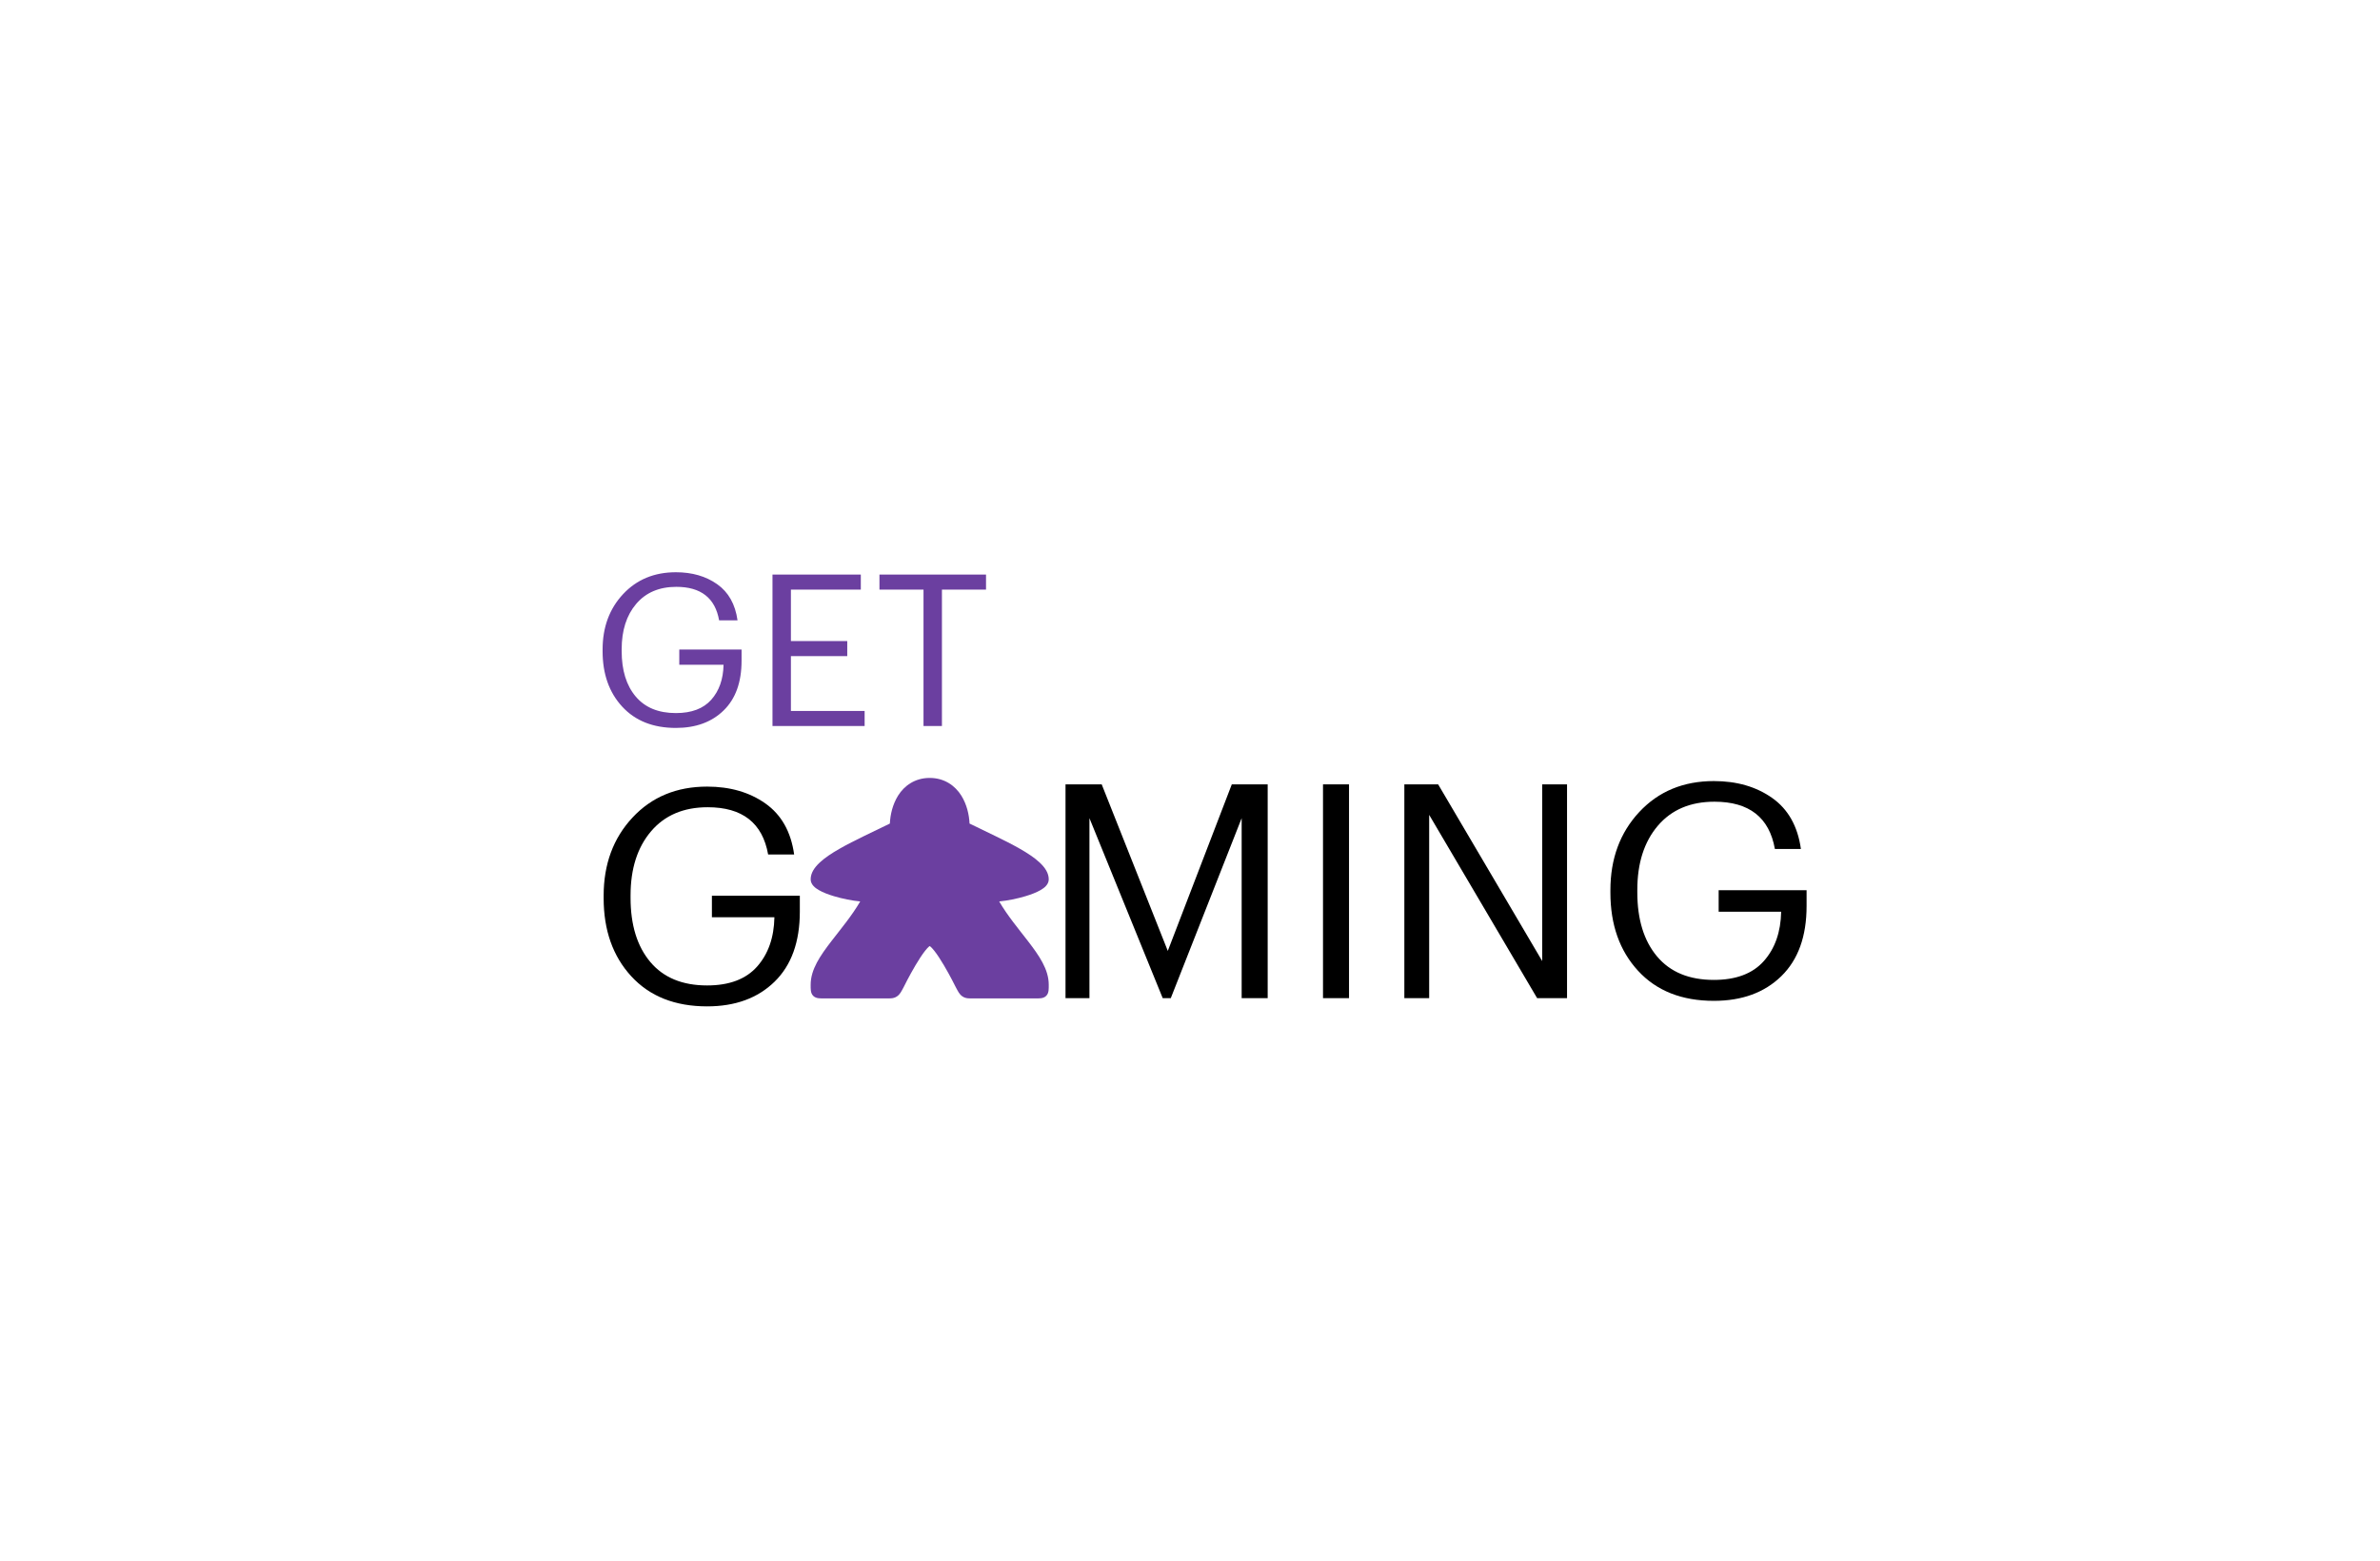
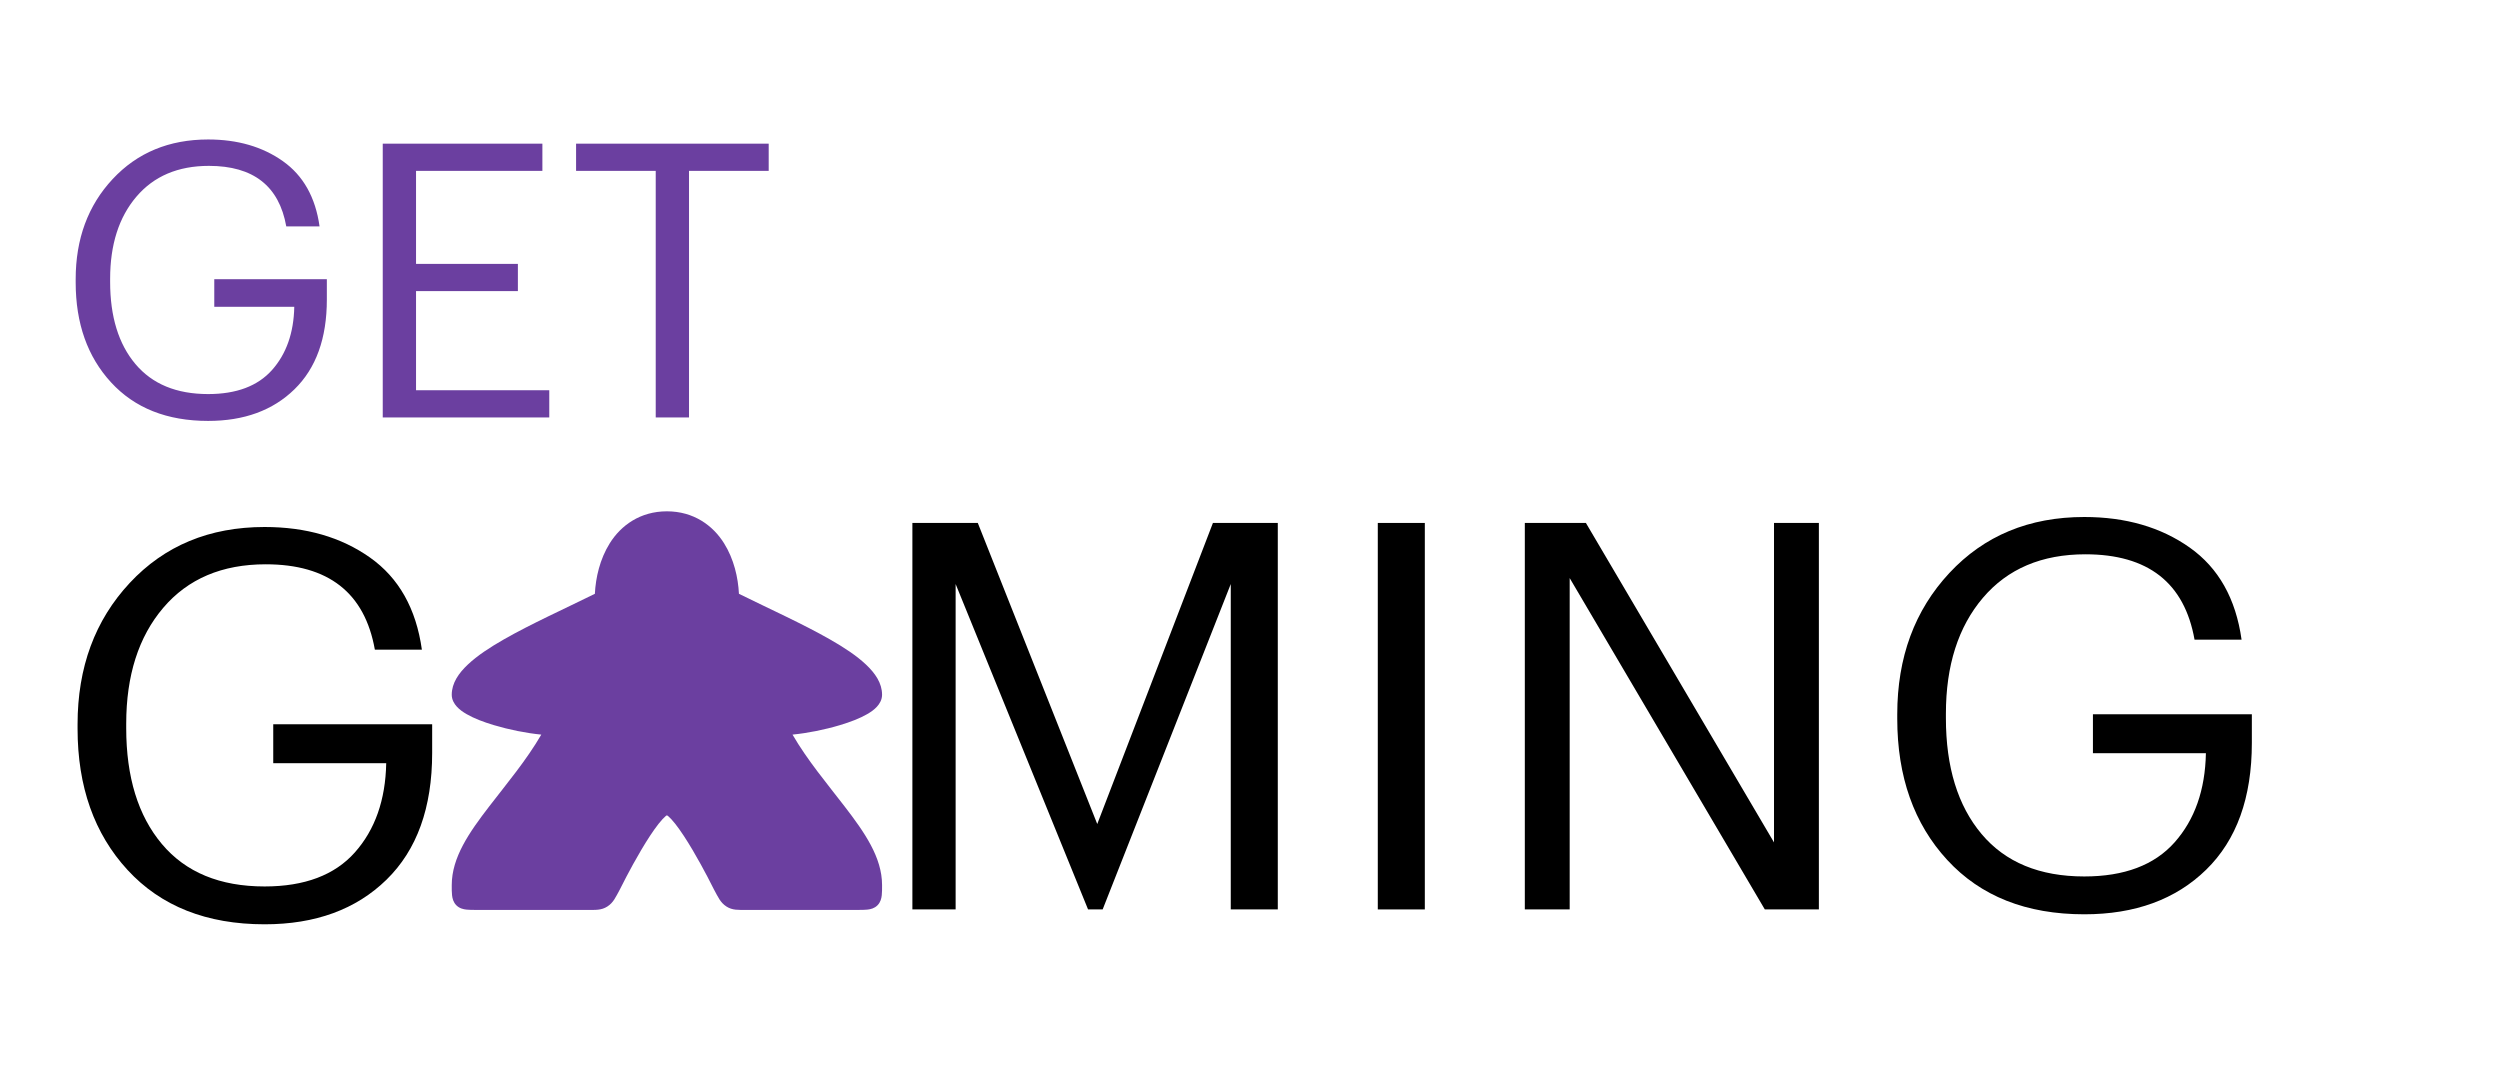
- <svg xmlns="http://www.w3.org/2000/svg" overflow="visible" viewBox="0 0 955 626.25">
+ <svg xmlns="http://www.w3.org/2000/svg" overflow="visible" width="175" height="75" viewBox="225 215 555 205.25">
  <defs>
    <clipPath id="bound_0" xe_id="bound_0">
      <rect x="134.48" y="71.312" width="686.03" height="483.62" pointer-events="all" />
    </clipPath>
  </defs>
  <g display="none">
-     <path id="a" x="134.483" y="71.312" width="686.034" height="483.625" d="m134.48 71.312h686.03v483.62h-686.03z" fill="none" pointer-events="all" stroke="#006400" stroke-miterlimit="null" aHeight="5.83" aWidth="8.27" cropVal="0" isBleed="0" safeVal="0" xe_id="bound_0" />
+     <path id="a" x="134.483" y="71.312" width="686.034" height="483.625" d="m134.48 71.312h686.03v483.62h-686.03z" fill="none" pointer-events="all" stroke="#006400" stroke-miterlimit="null" aheight="5.83" awidth="8.27" cropval="0" isbleed="0" safeval="0" xe_id="bound_0" />
  </g>
  <g class="layer" clip-path="url(#a)" pointer-events="all" xe_id="Layer_0">
    <g pointer-events="bounding-box" type="text" xe-props="&amp;#35;&amp;#103;&amp;#76;&amp;#73;&amp;#65;&amp;#101;&amp;#122;&amp;#127;&amp;#26;&amp;#68;&amp;#84;&amp;#120;&amp;#44;&amp;#103;&amp;#20;&amp;#18;&amp;#69;&amp;#101;&amp;#32;&amp;#49;&amp;#26;&amp;#10;&amp;#19;&amp;#71;&amp;#29;&amp;#17;&amp;#26;&amp;#28;&amp;#19;&amp;#102;&amp;#55;&amp;#43;&amp;#76;&amp;#18;&amp;#11;&amp;#123;&amp;#122;&amp;#61;&amp;#93;&amp;#111;&amp;#88;&amp;#100;&amp;#122;&amp;#127;&amp;#9;&amp;#2;&amp;#5;&amp;#44;&amp;#122;&amp;#43;&amp;#89;&amp;#93;&amp;#84;&amp;#34;&amp;#98;&amp;#103;&amp;#127;&amp;#66;&amp;#80;&amp;#112;&amp;#48;&amp;#44;&amp;#83;&amp;#29;&amp;#5;&amp;#48;&amp;#104;&amp;#104;&amp;#106;&amp;#85;&amp;#86;&amp;#117;&amp;#52;&amp;#36;&amp;#74;&amp;#18;&amp;#29;&amp;#34;&amp;#40;&amp;#55;&amp;#81;&amp;#83;&amp;#84;&amp;#34;&amp;#98;&amp;#117;&amp;#20;&amp;#18;&amp;#87;&amp;#111;&amp;#54;&amp;#49;&amp;#103;&amp;#86;&amp;#80;&amp;#109;&amp;#49;&amp;#41;&amp;#65;&amp;#18;&amp;#11;&amp;#34;&amp;#31;&amp;#55;&amp;#89;&amp;#64;&amp;#89;&amp;#105;&amp;#51;&amp;#101;&amp;#106;&amp;#85;&amp;#86;&amp;#117;&amp;#52;&amp;#36;&amp;#74;&amp;#18;&amp;#29;&amp;#34;&amp;#62;&amp;#44;&amp;#84;&amp;#85;&amp;#110;&amp;#110;&amp;#57;&amp;#40;&amp;#93;&amp;#18;&amp;#11;&amp;#34;&amp;#48;&amp;#49;&amp;#76;&amp;#64;&amp;#66;&amp;#58;&amp;#119;&amp;#106;&amp;#81;&amp;#93;&amp;#65;&amp;#114;&amp;#49;&amp;#43;&amp;#76;&amp;#94;&amp;#84;&amp;#120;&amp;#44;&amp;#107;&amp;#81;&amp;#95;&amp;#30;&amp;#120;&amp;#61;&amp;#49;&amp;#87;&amp;#95;&amp;#93;&amp;#47;&amp;#57;&amp;#54;&amp;#75;&amp;#85;&amp;#69;&amp;#115;&amp;#119;&amp;#35;&amp;#87;&amp;#94;&amp;#69;&amp;#115;&amp;#119;&amp;#119;&amp;#8;&amp;#2;&amp;#0;&amp;#48;&amp;#108;&amp;#117;&amp;#13;&amp;#1;&amp;#3;&amp;#48;&amp;#108;&amp;#118;&amp;#9;&amp;#7;&amp;#0;&amp;#48;&amp;#97;&amp;#107;&amp;#76;&amp;#68;&amp;#87;&amp;#34;&amp;#116;&amp;#103;&amp;#91;&amp;#81;&amp;#69;&amp;#101;&amp;#63;&amp;#42;&amp;#74;&amp;#73;&amp;#110;&amp;#110;&amp;#57;&amp;#40;&amp;#93;&amp;#67;&amp;#19;&amp;#58;&amp;#122;&amp;#4;&amp;#91;&amp;#68;&amp;#88;&amp;#111;&amp;#54;&amp;#105;&amp;#24;&amp;#125;&amp;#88;&amp;#108;&amp;#49;&amp;#49;&amp;#89;&amp;#66;&amp;#72;&amp;#44;&amp;#120;&amp;#3;&amp;#77;&amp;#94;&amp;#29;&amp;#32;&amp;#20;&amp;#42;&amp;#78;&amp;#85;&amp;#29;&amp;#32;&amp;#8;&amp;#55;&amp;#93;&amp;#93;&amp;#88;&amp;#117;&amp;#53;&amp;#101;&amp;#94;&amp;#95;&amp;#95;&amp;#116;&amp;#116;&amp;#101;&amp;#122;&amp;#89;&amp;#83;&amp;#108;&amp;#61;&amp;#101;&amp;#126;&amp;#95;&amp;#95;&amp;#116;&amp;#122;&amp;#56;&amp;#20;&amp;#18;&amp;#87;&amp;#105;&amp;#52;&amp;#41;&amp;#26;&amp;#10;&amp;#19;&amp;#35;&amp;#110;&amp;#39;&amp;#11;&amp;#86;&amp;#80;&amp;#48;&amp;#122;&amp;#105;&amp;#26;&amp;#67;&amp;#69;&amp;#114;&amp;#55;&amp;#46;&amp;#93;&amp;#18;&amp;#11;&amp;#34;&amp;#123;&amp;#117;&amp;#8;&amp;#0;&amp;#1;&amp;#48;&amp;#104;&amp;#103;&amp;#20;&amp;#18;&amp;#66;&amp;#116;&amp;#42;&amp;#42;&amp;#83;&amp;#85;&amp;#127;&amp;#97;&amp;#53;&amp;#32;&amp;#26;&amp;#10;&amp;#19;&amp;#35;&amp;#104;&amp;#117;&amp;#8;&amp;#0;&amp;#1;&amp;#48;&amp;#122;&amp;#105;&amp;#26;&amp;#68;&amp;#84;&amp;#120;&amp;#44;&amp;#9;&amp;#93;&amp;#94;&amp;#19;&amp;#58;&amp;#107;&amp;#105;&amp;#26;&amp;#67;&amp;#69;&amp;#114;&amp;#55;&amp;#46;&amp;#93;&amp;#103;&amp;#88;&amp;#100;&amp;#44;&amp;#45;&amp;#26;&amp;#10;&amp;#1;&amp;#44;&amp;#122;&amp;#43;&amp;#87;&amp;#127;&amp;#87;&amp;#76;&amp;#49;&amp;#43;&amp;#93;&amp;#67;&amp;#19;&amp;#58;&amp;#104;&amp;#105;&amp;#26;&amp;#92;&amp;#88;&amp;#110;&amp;#61;&amp;#22;&amp;#72;&amp;#81;&amp;#82;&amp;#101;&amp;#122;&amp;#127;&amp;#8;&amp;#28;&amp;#19;&amp;#108;&amp;#61;&amp;#49;&amp;#76;&amp;#85;&amp;#67;&amp;#83;&amp;#40;&amp;#36;&amp;#91;&amp;#85;&amp;#19;&amp;#58;&amp;#104;&amp;#105;&amp;#26;&amp;#86;&amp;#94;&amp;#110;&amp;#44;&amp;#22;&amp;#81;&amp;#74;&amp;#84;&amp;#34;&amp;#98;&amp;#125;&amp;#13;&amp;#28;&amp;#19;&amp;#97;&amp;#42;&amp;#49;&amp;#107;&amp;#89;&amp;#75;&amp;#101;&amp;#122;&amp;#127;&amp;#9;&amp;#28;&amp;#19;&amp;#101;&amp;#62;&amp;#35;&amp;#93;&amp;#83;&amp;#69;&amp;#34;&amp;#98;&amp;#103;&amp;#86;&amp;#95;&amp;#95;&amp;#101;&amp;#122;&amp;#105;&amp;#26;&amp;#81;&amp;#93;&amp;#105;&amp;#63;&amp;#43;&amp;#26;&amp;#10;&amp;#19;&amp;#99;&amp;#61;&amp;#43;&amp;#76;&amp;#85;&amp;#67;&amp;#34;&amp;#116;&amp;#103;&amp;#91;&amp;#95;&amp;#93;&amp;#111;&amp;#42;&amp;#54;&amp;#26;&amp;#10;&amp;#106;&amp;#34;&amp;#123;&amp;#115;&amp;#90;&amp;#3;&amp;#87;&amp;#97;&amp;#104;&amp;#103;&amp;#20;&amp;#18;&amp;#18;&amp;#48;&amp;#104;&amp;#117;&amp;#8;&amp;#0;&amp;#1;&amp;#34;&amp;#5;&amp;#105;&amp;#26;&amp;#72;&amp;#84;&amp;#73;&amp;#60;&amp;#103;&amp;#2;&amp;#1;&amp;#3;&amp;#52;&amp;#116;&amp;#103;&amp;#87;&amp;#82;&amp;#91;&amp;#101;&amp;#59;&amp;#49;&amp;#108;&amp;#89;&amp;#69;&amp;#108;&amp;#61;&amp;#103;&amp;#2;&amp;#18;&amp;#19;&amp;#44;&amp;#122;&amp;#42;&amp;#72;&amp;#85;&amp;#67;&amp;#97;&amp;#44;&amp;#44;&amp;#87;&amp;#94;&amp;#19;&amp;#58;&amp;#122;&amp;#48;&amp;#72;&amp;#84;&amp;#80;&amp;#116;&amp;#61;&amp;#103;&amp;#20;&amp;#18;&amp;#88;&amp;#115;&amp;#12;&amp;#32;&amp;#85;&amp;#64;&amp;#93;&amp;#97;&amp;#44;&amp;#32;&amp;#125;&amp;#92;&amp;#84;&amp;#109;&amp;#122;&amp;#127;&amp;#94;&amp;#81;&amp;#93;&amp;#115;&amp;#61;&amp;#105;&amp;#26;&amp;#89;&amp;#66;&amp;#86;&amp;#61;&amp;#55;&amp;#76;&amp;#89;&amp;#82;&amp;#97;&amp;#52;&amp;#103;&amp;#2;&amp;#86;&amp;#80;&amp;#108;&amp;#43;&amp;#32;&amp;#20;&amp;#18;&amp;#88;&amp;#115;&amp;#12;&amp;#32;&amp;#85;&amp;#64;&amp;#93;&amp;#97;&amp;#44;&amp;#32;&amp;#113;&amp;#93;&amp;#86;&amp;#34;&amp;#98;&amp;#35;&amp;#89;&amp;#92;&amp;#66;&amp;#101;&amp;#116;&amp;#103;&amp;#84;&amp;#95;&amp;#82;&amp;#107;&amp;#122;&amp;#127;&amp;#67;&amp;#18;&amp;#82;&amp;#111;&amp;#52;&amp;#42;&amp;#74;&amp;#117;&amp;#85;&amp;#105;&amp;#44;&amp;#103;&amp;#2;&amp;#86;&amp;#80;&amp;#108;&amp;#43;&amp;#32;&amp;#20;&amp;#18;&amp;#85;&amp;#101;&amp;#52;&amp;#32;&amp;#76;&amp;#85;&amp;#19;&amp;#58;&amp;#62;&amp;#36;&amp;#84;&amp;#67;&amp;#84;&amp;#44;&amp;#122;&amp;#40;&amp;#87;&amp;#70;&amp;#84;&amp;#34;&amp;#98;&amp;#35;&amp;#89;&amp;#92;&amp;#66;&amp;#101;&amp;#116;&amp;#103;&amp;#74;&amp;#95;&amp;#69;&amp;#97;&amp;#44;&amp;#32;&amp;#26;&amp;#10;&amp;#87;&amp;#97;&amp;#52;&amp;#54;&amp;#93;&amp;#28;&amp;#19;&amp;#114;&amp;#61;&amp;#54;&amp;#81;&amp;#74;&amp;#84;&amp;#34;&amp;#98;&amp;#35;&amp;#89;&amp;#92;&amp;#66;&amp;#101;&amp;#116;&amp;#103;&amp;#93;&amp;#84;&amp;#88;&amp;#116;&amp;#30;&amp;#42;&amp;#86;&amp;#68;&amp;#19;&amp;#58;&amp;#62;&amp;#36;&amp;#84;&amp;#67;&amp;#84;&amp;#44;&amp;#122;&amp;#32;&amp;#92;&amp;#89;&amp;#69;&amp;#34;&amp;#98;&amp;#35;&amp;#89;&amp;#92;&amp;#66;&amp;#101;&amp;#37;&amp;#105;&amp;#26;&amp;#89;&amp;#66;&amp;#80;&amp;#57;&amp;#49;&amp;#76;&amp;#85;&amp;#67;&amp;#110;&amp;#30;&amp;#44;&amp;#84;&amp;#92;&amp;#19;&amp;#58;&amp;#62;&amp;#36;&amp;#84;&amp;#67;&amp;#84;&amp;#44;&amp;#122;&amp;#44;&amp;#75;&amp;#96;&amp;#80;&amp;#116;&amp;#44;&amp;#32;&amp;#74;&amp;#94;&amp;#98;&amp;#116;&amp;#42;&amp;#42;&amp;#83;&amp;#85;&amp;#19;&amp;#58;&amp;#62;&amp;#36;&amp;#84;&amp;#67;&amp;#84;&amp;#125;">
      <rect x="237.12" y="229.66" width="62.475" height="62.475" fill="none" opacity="0" />
      <g fill="#6b3fa0" stroke="#000" stroke-width="0">
        <path d="m271.21 292.14q-13.69 0-21.55-8.55-7.86-8.54-7.86-22.23v-0.68q0-13.43 8.2-22.22 8.2-8.8 21.21-8.8 9.77 0 16.57 4.8 6.8 4.8 8.16 14.49h-7.39q-2.38-13.43-17.17-13.43-10.29 0-16.11 6.85-5.82 6.84-5.82 18.23v0.68q0 11.56 5.61 18.23 5.61 6.67 16.15 6.67 9.43 0 14.19-5.35 4.76-5.36 4.93-14.03h-17.76v-6.12h24.99v4.51q0 12.92-7.19 19.93-7.18 7.02-19.16 7.02z" paint-order="stroke" />
        <path d="m346.94 291.37h-36.97v-60.78h35.44v6.04h-28.05v20.65h22.61v6.04h-22.61v22.01h29.58v6.04z" paint-order="stroke" />
        <path d="m377.96 291.37h-7.39v-54.74h-17.68v-6.04h42.76v6.04h-17.69v54.74z" paint-order="stroke" />
      </g>
    </g>
    <g pointer-events="bounding-box" type="text" xe-props="&amp;#35;&amp;#103;&amp;#76;&amp;#73;&amp;#65;&amp;#101;&amp;#122;&amp;#127;&amp;#26;&amp;#68;&amp;#84;&amp;#120;&amp;#44;&amp;#103;&amp;#20;&amp;#18;&amp;#69;&amp;#101;&amp;#32;&amp;#49;&amp;#26;&amp;#10;&amp;#19;&amp;#71;&amp;#122;&amp;#105;&amp;#26;&amp;#86;&amp;#94;&amp;#110;&amp;#44;&amp;#103;&amp;#2;&amp;#75;&amp;#19;&amp;#120;&amp;#61;&amp;#26;&amp;#81;&amp;#84;&amp;#19;&amp;#58;&amp;#105;&amp;#119;&amp;#12;&amp;#28;&amp;#19;&amp;#110;&amp;#57;&amp;#40;&amp;#93;&amp;#18;&amp;#11;&amp;#34;&amp;#31;&amp;#55;&amp;#89;&amp;#64;&amp;#89;&amp;#105;&amp;#51;&amp;#104;&amp;#12;&amp;#0;&amp;#1;&amp;#45;&amp;#10;&amp;#32;&amp;#95;&amp;#69;&amp;#93;&amp;#97;&amp;#42;&amp;#103;&amp;#20;&amp;#18;&amp;#65;&amp;#114;&amp;#49;&amp;#38;&amp;#93;&amp;#18;&amp;#11;&amp;#48;&amp;#116;&amp;#103;&amp;#94;&amp;#95;&amp;#95;&amp;#116;&amp;#7;&amp;#35;&amp;#89;&amp;#93;&amp;#88;&amp;#108;&amp;#33;&amp;#103;&amp;#2;&amp;#18;&amp;#118;&amp;#114;&amp;#57;&amp;#53;&amp;#80;&amp;#89;&amp;#90;&amp;#32;&amp;#10;&amp;#32;&amp;#95;&amp;#69;&amp;#93;&amp;#97;&amp;#42;&amp;#103;&amp;#20;&amp;#18;&amp;#87;&amp;#105;&amp;#52;&amp;#32;&amp;#103;&amp;#94;&amp;#80;&amp;#109;&amp;#61;&amp;#103;&amp;#2;&amp;#18;&amp;#89;&amp;#116;&amp;#44;&amp;#53;&amp;#75;&amp;#10;&amp;#30;&amp;#47;&amp;#49;&amp;#40;&amp;#72;&amp;#66;&amp;#88;&amp;#110;&amp;#44;&amp;#43;&amp;#93;&amp;#72;&amp;#69;&amp;#46;&amp;#49;&amp;#42;&amp;#23;&amp;#72;&amp;#84;&amp;#116;&amp;#55;&amp;#42;&amp;#84;&amp;#31;&amp;#80;&amp;#115;&amp;#43;&amp;#32;&amp;#76;&amp;#67;&amp;#30;&amp;#102;&amp;#55;&amp;#43;&amp;#76;&amp;#67;&amp;#30;&amp;#50;&amp;#104;&amp;#119;&amp;#9;&amp;#0;&amp;#5;&amp;#48;&amp;#109;&amp;#116;&amp;#10;&amp;#0;&amp;#5;&amp;#51;&amp;#105;&amp;#114;&amp;#9;&amp;#0;&amp;#8;&amp;#46;&amp;#44;&amp;#49;&amp;#94;&amp;#18;&amp;#29;&amp;#34;&amp;#59;&amp;#36;&amp;#76;&amp;#85;&amp;#86;&amp;#111;&amp;#42;&amp;#60;&amp;#103;&amp;#94;&amp;#80;&amp;#109;&amp;#61;&amp;#54;&amp;#26;&amp;#10;&amp;#19;&amp;#65;&amp;#59;&amp;#49;&amp;#81;&amp;#95;&amp;#95;&amp;#44;&amp;#120;&amp;#8;&amp;#81;&amp;#92;&amp;#88;&amp;#116;&amp;#57;&amp;#55;&amp;#65;&amp;#28;&amp;#17;&amp;#70;&amp;#45;&amp;#43;&amp;#20;&amp;#16;&amp;#125;&amp;#111;&amp;#46;&amp;#32;&amp;#20;&amp;#16;&amp;#97;&amp;#114;&amp;#61;&amp;#40;&amp;#81;&amp;#69;&amp;#92;&amp;#32;&amp;#62;&amp;#42;&amp;#86;&amp;#68;&amp;#29;&amp;#32;&amp;#26;&amp;#44;&amp;#90;&amp;#92;&amp;#84;&amp;#32;&amp;#30;&amp;#42;&amp;#86;&amp;#68;&amp;#19;&amp;#125;&amp;#116;&amp;#103;&amp;#94;&amp;#89;&amp;#93;&amp;#108;&amp;#122;&amp;#127;&amp;#26;&amp;#19;&amp;#1;&amp;#48;&amp;#104;&amp;#117;&amp;#8;&amp;#0;&amp;#19;&amp;#44;&amp;#122;&amp;#54;&amp;#76;&amp;#66;&amp;#94;&amp;#107;&amp;#61;&amp;#103;&amp;#2;&amp;#18;&amp;#18;&amp;#48;&amp;#104;&amp;#117;&amp;#8;&amp;#0;&amp;#1;&amp;#34;&amp;#116;&amp;#103;&amp;#75;&amp;#68;&amp;#67;&amp;#111;&amp;#51;&amp;#32;&amp;#118;&amp;#81;&amp;#92;&amp;#101;&amp;#122;&amp;#127;&amp;#26;&amp;#19;&amp;#1;&amp;#48;&amp;#104;&amp;#117;&amp;#8;&amp;#0;&amp;#19;&amp;#44;&amp;#122;&amp;#49;&amp;#93;&amp;#72;&amp;#69;&amp;#76;&amp;#61;&amp;#43;&amp;#26;&amp;#10;&amp;#0;&amp;#44;&amp;#122;&amp;#54;&amp;#76;&amp;#66;&amp;#94;&amp;#107;&amp;#61;&amp;#18;&amp;#81;&amp;#84;&amp;#69;&amp;#104;&amp;#122;&amp;#127;&amp;#8;&amp;#28;&amp;#19;&amp;#110;&amp;#55;&amp;#10;&amp;#94;&amp;#124;&amp;#88;&amp;#110;&amp;#61;&amp;#54;&amp;#26;&amp;#10;&amp;#1;&amp;#44;&amp;#122;&amp;#41;&amp;#81;&amp;#94;&amp;#84;&amp;#83;&amp;#40;&amp;#36;&amp;#91;&amp;#85;&amp;#19;&amp;#58;&amp;#104;&amp;#105;&amp;#26;&amp;#92;&amp;#84;&amp;#116;&amp;#44;&amp;#32;&amp;#74;&amp;#99;&amp;#65;&amp;#97;&amp;#59;&amp;#32;&amp;#26;&amp;#10;&amp;#1;&amp;#44;&amp;#122;&amp;#35;&amp;#87;&amp;#94;&amp;#69;&amp;#83;&amp;#49;&amp;#63;&amp;#93;&amp;#18;&amp;#11;&amp;#49;&amp;#106;&amp;#117;&amp;#20;&amp;#18;&amp;#80;&amp;#114;&amp;#44;&amp;#22;&amp;#81;&amp;#74;&amp;#84;&amp;#34;&amp;#98;&amp;#116;&amp;#20;&amp;#18;&amp;#84;&amp;#102;&amp;#62;&amp;#32;&amp;#91;&amp;#68;&amp;#19;&amp;#58;&amp;#122;&amp;#43;&amp;#87;&amp;#94;&amp;#84;&amp;#34;&amp;#116;&amp;#103;&amp;#89;&amp;#92;&amp;#88;&amp;#103;&amp;#54;&amp;#103;&amp;#2;&amp;#18;&amp;#82;&amp;#101;&amp;#54;&amp;#49;&amp;#93;&amp;#66;&amp;#19;&amp;#44;&amp;#122;&amp;#38;&amp;#87;&amp;#92;&amp;#94;&amp;#114;&amp;#43;&amp;#103;&amp;#2;&amp;#107;&amp;#19;&amp;#35;&amp;#104;&amp;#117;&amp;#8;&amp;#0;&amp;#1;&amp;#48;&amp;#122;&amp;#105;&amp;#26;&amp;#19;&amp;#1;&amp;#48;&amp;#104;&amp;#117;&amp;#8;&amp;#0;&amp;#19;&amp;#93;&amp;#116;&amp;#103;&amp;#64;&amp;#85;&amp;#120;&amp;#100;&amp;#122;&amp;#127;&amp;#9;&amp;#2;&amp;#5;&amp;#44;&amp;#122;&amp;#42;&amp;#90;&amp;#90;&amp;#84;&amp;#99;&amp;#44;&amp;#17;&amp;#81;&amp;#68;&amp;#93;&amp;#101;&amp;#122;&amp;#127;&amp;#26;&amp;#18;&amp;#29;&amp;#34;&amp;#55;&amp;#53;&amp;#93;&amp;#66;&amp;#80;&amp;#116;&amp;#49;&amp;#42;&amp;#86;&amp;#18;&amp;#11;&amp;#34;&amp;#45;&amp;#53;&amp;#92;&amp;#81;&amp;#69;&amp;#101;&amp;#122;&amp;#105;&amp;#26;&amp;#89;&amp;#66;&amp;#84;&amp;#61;&amp;#40;&amp;#72;&amp;#92;&amp;#80;&amp;#116;&amp;#61;&amp;#0;&amp;#84;&amp;#85;&amp;#92;&amp;#34;&amp;#98;&amp;#35;&amp;#89;&amp;#92;&amp;#66;&amp;#101;&amp;#116;&amp;#103;&amp;#81;&amp;#67;&amp;#103;&amp;#101;&amp;#42;&amp;#49;&amp;#81;&amp;#83;&amp;#80;&amp;#108;&amp;#122;&amp;#127;&amp;#94;&amp;#81;&amp;#93;&amp;#115;&amp;#61;&amp;#105;&amp;#26;&amp;#89;&amp;#66;&amp;#84;&amp;#61;&amp;#40;&amp;#72;&amp;#92;&amp;#80;&amp;#116;&amp;#61;&amp;#12;&amp;#85;&amp;#87;&amp;#19;&amp;#58;&amp;#62;&amp;#36;&amp;#84;&amp;#67;&amp;#84;&amp;#44;&amp;#122;&amp;#41;&amp;#87;&amp;#83;&amp;#90;&amp;#34;&amp;#98;&amp;#62;&amp;#26;&amp;#83;&amp;#94;&amp;#108;&amp;#55;&amp;#55;&amp;#125;&amp;#84;&amp;#88;&amp;#116;&amp;#122;&amp;#127;&amp;#94;&amp;#81;&amp;#93;&amp;#115;&amp;#61;&amp;#105;&amp;#26;&amp;#84;&amp;#84;&amp;#108;&amp;#61;&amp;#49;&amp;#93;&amp;#18;&amp;#11;&amp;#102;&amp;#57;&amp;#41;&amp;#75;&amp;#85;&amp;#29;&amp;#34;&amp;#53;&amp;#42;&amp;#78;&amp;#85;&amp;#19;&amp;#58;&amp;#62;&amp;#36;&amp;#84;&amp;#67;&amp;#84;&amp;#44;&amp;#122;&amp;#55;&amp;#87;&amp;#68;&amp;#80;&amp;#116;&amp;#61;&amp;#103;&amp;#2;&amp;#86;&amp;#80;&amp;#108;&amp;#43;&amp;#32;&amp;#20;&amp;#18;&amp;#67;&amp;#101;&amp;#43;&amp;#44;&amp;#66;&amp;#85;&amp;#19;&amp;#58;&amp;#62;&amp;#36;&amp;#84;&amp;#67;&amp;#84;&amp;#44;&amp;#122;&amp;#32;&amp;#92;&amp;#89;&amp;#69;&amp;#70;&amp;#55;&amp;#43;&amp;#76;&amp;#18;&amp;#11;&amp;#102;&amp;#57;&amp;#41;&amp;#75;&amp;#85;&amp;#29;&amp;#34;&amp;#61;&amp;#33;&amp;#81;&amp;#68;&amp;#19;&amp;#58;&amp;#62;&amp;#36;&amp;#84;&amp;#67;&amp;#84;&amp;#125;&amp;#116;&amp;#103;&amp;#81;&amp;#67;&amp;#97;&amp;#97;&amp;#44;&amp;#49;&amp;#93;&amp;#66;&amp;#95;&amp;#70;&amp;#49;&amp;#41;&amp;#84;&amp;#18;&amp;#11;&amp;#102;&amp;#57;&amp;#41;&amp;#75;&amp;#85;&amp;#29;&amp;#34;&amp;#49;&amp;#54;&amp;#104;&amp;#81;&amp;#69;&amp;#116;&amp;#61;&amp;#55;&amp;#86;&amp;#99;&amp;#69;&amp;#114;&amp;#55;&amp;#46;&amp;#93;&amp;#18;&amp;#11;&amp;#102;&amp;#57;&amp;#41;&amp;#75;&amp;#85;&amp;#76;">
      <rect x="235.62" y="315.69" width="88.2" height="88.2" fill="none" opacity="0" />
      <path d="m283.74 403.89q-19.32 0-30.42-12.06-11.1-12.06-11.1-31.38v-0.96q0-18.96 11.58-31.38 11.58-12.42 29.94-12.42 13.8 0 23.4 6.78 9.6 6.78 11.52 20.46h-10.44q-3.36-18.96-24.24-18.96-14.52 0-22.74 9.66-8.22 9.66-8.22 25.74v0.96q0 16.32 7.92 25.74 7.92 9.42 22.8 9.42 13.32 0 20.04-7.56 6.72-7.56 6.96-19.8h-25.08v-8.64h35.28v6.36q0 18.24-10.14 28.14-10.14 9.9-27.06 9.9z" stroke="#000" stroke-width="0" paint-order="stroke" />
    </g>
    <g pointer-events="bounding-box" type="image" xe-props="&amp;#35;&amp;#103;&amp;#76;&amp;#73;&amp;#65;&amp;#101;&amp;#122;&amp;#127;&amp;#26;&amp;#89;&amp;#92;&amp;#97;&amp;#63;&amp;#32;&amp;#26;&amp;#28;&amp;#19;&amp;#111;&amp;#58;&amp;#47;&amp;#93;&amp;#83;&amp;#69;&amp;#84;&amp;#49;&amp;#49;&amp;#84;&amp;#85;&amp;#19;&amp;#58;&amp;#122;&amp;#103;&amp;#20;&amp;#18;&amp;#88;&amp;#115;&amp;#12;&amp;#32;&amp;#85;&amp;#64;&amp;#93;&amp;#97;&amp;#44;&amp;#32;&amp;#113;&amp;#93;&amp;#86;&amp;#34;&amp;#98;&amp;#35;&amp;#89;&amp;#92;&amp;#66;&amp;#101;&amp;#116;&amp;#103;&amp;#91;&amp;#95;&amp;#95;&amp;#116;&amp;#61;&amp;#43;&amp;#76;&amp;#100;&amp;#72;&amp;#112;&amp;#61;&amp;#103;&amp;#2;&amp;#18;&amp;#88;&amp;#109;&amp;#57;&amp;#34;&amp;#93;&amp;#31;&amp;#66;&amp;#118;&amp;#63;&amp;#110;&amp;#64;&amp;#93;&amp;#93;&amp;#34;&amp;#116;&amp;#103;&amp;#81;&amp;#93;&amp;#86;&amp;#69;&amp;#32;&amp;#49;&amp;#93;&amp;#94;&amp;#66;&amp;#105;&amp;#55;&amp;#43;&amp;#26;&amp;#10;&amp;#19;&amp;#115;&amp;#46;&amp;#34;&amp;#26;&amp;#28;&amp;#19;&amp;#111;&amp;#54;&amp;#32;&amp;#123;&amp;#95;&amp;#93;&amp;#111;&amp;#42;&amp;#3;&amp;#81;&amp;#92;&amp;#93;&amp;#34;&amp;#98;&amp;#103;&amp;#27;&amp;#118;&amp;#119;&amp;#48;&amp;#104;&amp;#117;&amp;#8;&amp;#18;&amp;#29;&amp;#34;&amp;#49;&amp;#40;&amp;#95;&amp;#100;&amp;#72;&amp;#112;&amp;#61;&amp;#103;&amp;#2;&amp;#18;&amp;#66;&amp;#118;&amp;#63;&amp;#103;&amp;#20;&amp;#18;&amp;#88;&amp;#109;&amp;#63;&amp;#22;&amp;#93;&amp;#92;&amp;#84;&amp;#99;&amp;#44;&amp;#44;&amp;#87;&amp;#94;&amp;#101;&amp;#121;&amp;#40;&amp;#32;&amp;#26;&amp;#10;&amp;#19;&amp;#117;&amp;#40;&amp;#41;&amp;#87;&amp;#81;&amp;#85;&amp;#34;&amp;#116;&amp;#103;&amp;#84;&amp;#95;&amp;#82;&amp;#107;&amp;#122;&amp;#127;&amp;#67;&amp;#18;&amp;#82;&amp;#111;&amp;#52;&amp;#42;&amp;#74;&amp;#117;&amp;#85;&amp;#105;&amp;#44;&amp;#103;&amp;#2;&amp;#86;&amp;#80;&amp;#108;&amp;#43;&amp;#32;&amp;#20;&amp;#18;&amp;#85;&amp;#101;&amp;#52;&amp;#32;&amp;#76;&amp;#85;&amp;#19;&amp;#58;&amp;#62;&amp;#36;&amp;#84;&amp;#67;&amp;#84;&amp;#44;&amp;#122;&amp;#40;&amp;#87;&amp;#70;&amp;#84;&amp;#34;&amp;#98;&amp;#35;&amp;#89;&amp;#92;&amp;#66;&amp;#101;&amp;#116;&amp;#103;&amp;#74;&amp;#95;&amp;#69;&amp;#97;&amp;#44;&amp;#32;&amp;#26;&amp;#10;&amp;#87;&amp;#97;&amp;#52;&amp;#54;&amp;#93;&amp;#28;&amp;#19;&amp;#114;&amp;#61;&amp;#54;&amp;#81;&amp;#74;&amp;#84;&amp;#34;&amp;#98;&amp;#35;&amp;#89;&amp;#92;&amp;#66;&amp;#101;&amp;#116;&amp;#103;&amp;#93;&amp;#84;&amp;#88;&amp;#116;&amp;#122;&amp;#127;&amp;#94;&amp;#81;&amp;#93;&amp;#115;&amp;#61;&amp;#56;&amp;#20;&amp;#18;&amp;#82;&amp;#111;&amp;#52;&amp;#42;&amp;#74;&amp;#67;&amp;#19;&amp;#58;&amp;#3;&amp;#103;&amp;#77;&amp;#66;&amp;#93;&amp;#40;&amp;#123;&amp;#53;&amp;#89;&amp;#68;&amp;#69;&amp;#101;&amp;#42;&amp;#43;&amp;#17;&amp;#18;&amp;#29;&amp;#34;&amp;#123;&amp;#115;&amp;#90;&amp;#3;&amp;#87;&amp;#97;&amp;#104;&amp;#103;&amp;#101;&amp;#28;&amp;#19;&amp;#105;&amp;#53;&amp;#36;&amp;#95;&amp;#85;&amp;#102;&amp;#97;&amp;#42;&amp;#43;&amp;#81;&amp;#94;&amp;#86;&amp;#34;&amp;#98;&amp;#35;&amp;#89;&amp;#92;&amp;#66;&amp;#101;&amp;#116;&amp;#103;&amp;#77;&amp;#64;&amp;#93;&amp;#111;&amp;#57;&amp;#33;&amp;#93;&amp;#84;&amp;#120;&amp;#109;&amp;#63;&amp;#103;&amp;#2;&amp;#18;&amp;#89;&amp;#116;&amp;#44;&amp;#53;&amp;#75;&amp;#10;&amp;#30;&amp;#47;&amp;#49;&amp;#40;&amp;#72;&amp;#66;&amp;#88;&amp;#110;&amp;#44;&amp;#43;&amp;#93;&amp;#72;&amp;#69;&amp;#46;&amp;#49;&amp;#42;&amp;#23;&amp;#72;&amp;#84;&amp;#116;&amp;#55;&amp;#42;&amp;#84;&amp;#31;&amp;#80;&amp;#115;&amp;#43;&amp;#32;&amp;#76;&amp;#67;&amp;#30;&amp;#98;&amp;#42;&amp;#42;&amp;#79;&amp;#67;&amp;#84;&amp;#114;&amp;#7;&amp;#44;&amp;#85;&amp;#81;&amp;#86;&amp;#101;&amp;#43;&amp;#106;&amp;#10;&amp;#0;&amp;#3;&amp;#50;&amp;#104;&amp;#115;&amp;#9;&amp;#1;&amp;#1;&amp;#56;&amp;#108;&amp;#119;&amp;#11;&amp;#8;&amp;#2;&amp;#56;&amp;#106;&amp;#118;&amp;#22;&amp;#67;&amp;#71;&amp;#103;&amp;#122;&amp;#56;">
-       <path d="m316.71 300.11h112.7v112.7h-112.7v-112.7z" fill="url(#pattern)" oldFill="url(#pattern)" />
+       <path d="m316.71 300.11h112.7v112.7h-112.7v-112.7z" fill="url(#pattern)" oldfill="url(#pattern)" />
      <g class="" transform="matrix(.22012 0 0 .22012 345.07 240.34)">
-         <path d="m127.13 326.5c-27 0-46.418 14.287-57.633 32.23-10.03 16.047-14.203 34.66-15.017 50.962-30.608 15.135-64.515 30.394-91.815 45.994-14.32 8.183-26.805 16.414-36.203 25.26-9.398 8.844-16.332 18.804-16.332 30.554 0 5 2.44 9.075 5.19 12.065 2.754 2.99 6.054 5.312 9.812 7.48 7.515 4.336 16.99 7.95 27.412 11.076 15.483 4.646 32.823 8.1 47.9 9.577-14.996 25.84-34.953 49.574-52.447 72.315-20.217 26.282-37.867 51.487-37.867 79.487 0 4-0.044 7.123 0.31 10.26 0.355 3.137 1.256 7.053 4.41 10.156 3.155 3.104 7.017 3.938 10.163 4.28 3.146 0.345 6.315 0.304 10.38 0.304h111.54c8.097 0 14.026 0.492 20.125-3.43 6.1-3.92 8.324-9.275 12.67-17.275l0.088-0.16 0.08-0.166s9.723-19.77 21.324-39.388c5.8-9.808 12.097-19.576 17.574-26.498 2.74-3.46 5.304-6.204 7.15-7.754 0.564-0.472 0.82-0.56 1.184-0.76 0.363 0.2 0.62 0.288 1.184 0.76 1.846 1.55 4.41 4.294 7.15 7.754 5.477 6.922 11.774 16.69 17.574 26.498 11.6 19.618 21.324 39.387 21.324 39.387l0.08 0.165 0.088 0.16c4.346 8 6.55 13.323 12.61 17.254 6.058 3.93 11.974 3.45 19.957 3.45h112.03c4 0 7.12 0.043 10.244-0.304 3.123-0.347 6.998-1.21 10.12-4.332 3.12-3.122 3.984-6.997 4.33-10.12 0.348-3.122 0.306-6.244 0.306-10.244 0-28-17.65-53.205-37.867-79.488-17.493-22.74-37.45-46.474-52.447-72.315 15.077-1.478 32.417-4.93 47.9-9.576 10.422-3.125 19.897-6.74 27.412-11.075 3.758-2.168 7.058-4.49 9.81-7.48 2.753-2.99 5.192-7.065 5.192-12.065 0-11.75-6.934-21.71-16.332-30.554-9.398-8.846-21.883-17.077-36.203-25.26-27.3-15.6-61.207-30.86-91.815-45.994-0.814-16.3-4.988-34.915-15.017-50.96-11.215-17.944-30.633-32.23-57.633-32.23z" fill="#6b3fa0" oldFill="#6b3fa0" />
+         <path d="m127.13 326.5c-27 0-46.418 14.287-57.633 32.23-10.03 16.047-14.203 34.66-15.017 50.962-30.608 15.135-64.515 30.394-91.815 45.994-14.32 8.183-26.805 16.414-36.203 25.26-9.398 8.844-16.332 18.804-16.332 30.554 0 5 2.44 9.075 5.19 12.065 2.754 2.99 6.054 5.312 9.812 7.48 7.515 4.336 16.99 7.95 27.412 11.076 15.483 4.646 32.823 8.1 47.9 9.577-14.996 25.84-34.953 49.574-52.447 72.315-20.217 26.282-37.867 51.487-37.867 79.487 0 4-0.044 7.123 0.31 10.26 0.355 3.137 1.256 7.053 4.41 10.156 3.155 3.104 7.017 3.938 10.163 4.28 3.146 0.345 6.315 0.304 10.38 0.304h111.54c8.097 0 14.026 0.492 20.125-3.43 6.1-3.92 8.324-9.275 12.67-17.275l0.088-0.16 0.08-0.166s9.723-19.77 21.324-39.388c5.8-9.808 12.097-19.576 17.574-26.498 2.74-3.46 5.304-6.204 7.15-7.754 0.564-0.472 0.82-0.56 1.184-0.76 0.363 0.2 0.62 0.288 1.184 0.76 1.846 1.55 4.41 4.294 7.15 7.754 5.477 6.922 11.774 16.69 17.574 26.498 11.6 19.618 21.324 39.387 21.324 39.387l0.08 0.165 0.088 0.16c4.346 8 6.55 13.323 12.61 17.254 6.058 3.93 11.974 3.45 19.957 3.45h112.03c4 0 7.12 0.043 10.244-0.304 3.123-0.347 6.998-1.21 10.12-4.332 3.12-3.122 3.984-6.997 4.33-10.12 0.348-3.122 0.306-6.244 0.306-10.244 0-28-17.65-53.205-37.867-79.488-17.493-22.74-37.45-46.474-52.447-72.315 15.077-1.478 32.417-4.93 47.9-9.576 10.422-3.125 19.897-6.74 27.412-11.075 3.758-2.168 7.058-4.49 9.81-7.48 2.753-2.99 5.192-7.065 5.192-12.065 0-11.75-6.934-21.71-16.332-30.554-9.398-8.846-21.883-17.077-36.203-25.26-27.3-15.6-61.207-30.86-91.815-45.994-0.814-16.3-4.988-34.915-15.017-50.96-11.215-17.944-30.633-32.23-57.633-32.23z" fill="#6b3fa0" oldfill="#6b3fa0" />
      </g>
    </g>
    <g pointer-events="bounding-box" type="text" xe-props="&amp;#35;&amp;#103;&amp;#76;&amp;#73;&amp;#65;&amp;#101;&amp;#122;&amp;#127;&amp;#26;&amp;#68;&amp;#84;&amp;#120;&amp;#44;&amp;#103;&amp;#20;&amp;#18;&amp;#69;&amp;#101;&amp;#32;&amp;#49;&amp;#26;&amp;#10;&amp;#19;&amp;#77;&amp;#17;&amp;#11;&amp;#127;&amp;#18;&amp;#29;&amp;#34;&amp;#62;&amp;#42;&amp;#86;&amp;#68;&amp;#19;&amp;#58;&amp;#35;&amp;#103;&amp;#64;&amp;#85;&amp;#110;&amp;#105;&amp;#60;&amp;#103;&amp;#2;&amp;#1;&amp;#3;&amp;#52;&amp;#116;&amp;#103;&amp;#86;&amp;#81;&amp;#92;&amp;#101;&amp;#122;&amp;#127;&amp;#26;&amp;#119;&amp;#67;&amp;#97;&amp;#40;&amp;#45;&amp;#81;&amp;#91;&amp;#28;&amp;#52;&amp;#104;&amp;#117;&amp;#21;&amp;#98;&amp;#84;&amp;#103;&amp;#45;&amp;#41;&amp;#89;&amp;#66;&amp;#19;&amp;#44;&amp;#122;&amp;#53;&amp;#74;&amp;#89;&amp;#82;&amp;#101;&amp;#122;&amp;#127;&amp;#8;&amp;#28;&amp;#19;&amp;#102;&amp;#55;&amp;#43;&amp;#76;&amp;#111;&amp;#87;&amp;#97;&amp;#53;&amp;#44;&amp;#84;&amp;#73;&amp;#19;&amp;#58;&amp;#122;&amp;#2;&amp;#74;&amp;#81;&amp;#65;&amp;#104;&amp;#49;&amp;#46;&amp;#24;&amp;#98;&amp;#84;&amp;#103;&amp;#45;&amp;#41;&amp;#89;&amp;#66;&amp;#19;&amp;#44;&amp;#122;&amp;#35;&amp;#81;&amp;#92;&amp;#84;&amp;#95;&amp;#54;&amp;#36;&amp;#85;&amp;#85;&amp;#19;&amp;#58;&amp;#122;&amp;#45;&amp;#76;&amp;#68;&amp;#65;&amp;#115;&amp;#98;&amp;#106;&amp;#23;&amp;#89;&amp;#92;&amp;#112;&amp;#42;&amp;#44;&amp;#86;&amp;#68;&amp;#95;&amp;#101;&amp;#32;&amp;#49;&amp;#22;&amp;#89;&amp;#94;&amp;#47;&amp;#32;&amp;#32;&amp;#76;&amp;#95;&amp;#94;&amp;#108;&amp;#119;&amp;#36;&amp;#75;&amp;#67;&amp;#84;&amp;#116;&amp;#43;&amp;#106;&amp;#94;&amp;#95;&amp;#95;&amp;#116;&amp;#43;&amp;#106;&amp;#10;&amp;#0;&amp;#3;&amp;#49;&amp;#104;&amp;#113;&amp;#8;&amp;#5;&amp;#0;&amp;#50;&amp;#104;&amp;#113;&amp;#11;&amp;#1;&amp;#6;&amp;#49;&amp;#104;&amp;#124;&amp;#22;&amp;#68;&amp;#69;&amp;#102;&amp;#122;&amp;#105;&amp;#26;&amp;#83;&amp;#80;&amp;#116;&amp;#61;&amp;#34;&amp;#87;&amp;#66;&amp;#72;&amp;#95;&amp;#54;&amp;#36;&amp;#85;&amp;#85;&amp;#66;&amp;#34;&amp;#98;&amp;#103;&amp;#121;&amp;#83;&amp;#69;&amp;#105;&amp;#55;&amp;#43;&amp;#20;&amp;#16;&amp;#124;&amp;#105;&amp;#52;&amp;#44;&amp;#76;&amp;#81;&amp;#67;&amp;#121;&amp;#116;&amp;#101;&amp;#126;&amp;#69;&amp;#95;&amp;#44;&amp;#120;&amp;#9;&amp;#87;&amp;#70;&amp;#84;&amp;#44;&amp;#120;&amp;#21;&amp;#74;&amp;#85;&amp;#92;&amp;#105;&amp;#45;&amp;#40;&amp;#24;&amp;#86;&amp;#94;&amp;#110;&amp;#44;&amp;#105;&amp;#24;&amp;#114;&amp;#88;&amp;#98;&amp;#52;&amp;#32;&amp;#24;&amp;#118;&amp;#94;&amp;#110;&amp;#44;&amp;#103;&amp;#69;&amp;#28;&amp;#19;&amp;#102;&amp;#49;&amp;#41;&amp;#84;&amp;#18;&amp;#11;&amp;#34;&amp;#123;&amp;#117;&amp;#8;&amp;#0;&amp;#1;&amp;#48;&amp;#104;&amp;#103;&amp;#20;&amp;#18;&amp;#87;&amp;#105;&amp;#52;&amp;#41;&amp;#118;&amp;#81;&amp;#92;&amp;#101;&amp;#122;&amp;#127;&amp;#26;&amp;#19;&amp;#1;&amp;#48;&amp;#104;&amp;#117;&amp;#8;&amp;#0;&amp;#19;&amp;#44;&amp;#122;&amp;#54;&amp;#76;&amp;#66;&amp;#94;&amp;#107;&amp;#61;&amp;#103;&amp;#2;&amp;#18;&amp;#18;&amp;#48;&amp;#104;&amp;#117;&amp;#8;&amp;#0;&amp;#1;&amp;#34;&amp;#116;&amp;#103;&amp;#75;&amp;#68;&amp;#67;&amp;#111;&amp;#51;&amp;#32;&amp;#118;&amp;#81;&amp;#92;&amp;#101;&amp;#122;&amp;#127;&amp;#26;&amp;#19;&amp;#1;&amp;#48;&amp;#104;&amp;#117;&amp;#8;&amp;#0;&amp;#19;&amp;#44;&amp;#122;&amp;#49;&amp;#93;&amp;#72;&amp;#69;&amp;#76;&amp;#61;&amp;#43;&amp;#26;&amp;#10;&amp;#5;&amp;#44;&amp;#122;&amp;#54;&amp;#76;&amp;#66;&amp;#94;&amp;#107;&amp;#61;&amp;#18;&amp;#81;&amp;#84;&amp;#69;&amp;#104;&amp;#122;&amp;#127;&amp;#8;&amp;#28;&amp;#19;&amp;#110;&amp;#55;&amp;#10;&amp;#94;&amp;#124;&amp;#88;&amp;#110;&amp;#61;&amp;#54;&amp;#26;&amp;#10;&amp;#1;&amp;#44;&amp;#122;&amp;#41;&amp;#81;&amp;#94;&amp;#84;&amp;#83;&amp;#40;&amp;#36;&amp;#91;&amp;#85;&amp;#19;&amp;#58;&amp;#104;&amp;#105;&amp;#26;&amp;#92;&amp;#84;&amp;#116;&amp;#44;&amp;#32;&amp;#74;&amp;#99;&amp;#65;&amp;#97;&amp;#59;&amp;#32;&amp;#26;&amp;#10;&amp;#1;&amp;#44;&amp;#122;&amp;#35;&amp;#87;&amp;#94;&amp;#69;&amp;#83;&amp;#49;&amp;#63;&amp;#93;&amp;#18;&amp;#11;&amp;#49;&amp;#106;&amp;#117;&amp;#20;&amp;#18;&amp;#80;&amp;#114;&amp;#44;&amp;#22;&amp;#81;&amp;#74;&amp;#84;&amp;#34;&amp;#98;&amp;#116;&amp;#20;&amp;#18;&amp;#84;&amp;#102;&amp;#62;&amp;#32;&amp;#91;&amp;#68;&amp;#19;&amp;#58;&amp;#122;&amp;#43;&amp;#87;&amp;#94;&amp;#84;&amp;#34;&amp;#116;&amp;#103;&amp;#89;&amp;#92;&amp;#88;&amp;#103;&amp;#54;&amp;#103;&amp;#2;&amp;#18;&amp;#82;&amp;#101;&amp;#54;&amp;#49;&amp;#93;&amp;#66;&amp;#19;&amp;#44;&amp;#122;&amp;#38;&amp;#87;&amp;#92;&amp;#94;&amp;#114;&amp;#43;&amp;#103;&amp;#2;&amp;#107;&amp;#19;&amp;#35;&amp;#104;&amp;#117;&amp;#8;&amp;#0;&amp;#1;&amp;#48;&amp;#122;&amp;#105;&amp;#26;&amp;#19;&amp;#1;&amp;#48;&amp;#104;&amp;#117;&amp;#8;&amp;#0;&amp;#19;&amp;#93;&amp;#116;&amp;#103;&amp;#64;&amp;#85;&amp;#120;&amp;#100;&amp;#122;&amp;#127;&amp;#9;&amp;#2;&amp;#5;&amp;#44;&amp;#122;&amp;#42;&amp;#90;&amp;#90;&amp;#84;&amp;#99;&amp;#44;&amp;#17;&amp;#81;&amp;#68;&amp;#93;&amp;#101;&amp;#122;&amp;#127;&amp;#26;&amp;#18;&amp;#29;&amp;#34;&amp;#55;&amp;#53;&amp;#93;&amp;#66;&amp;#80;&amp;#116;&amp;#49;&amp;#42;&amp;#86;&amp;#18;&amp;#11;&amp;#34;&amp;#45;&amp;#53;&amp;#92;&amp;#81;&amp;#69;&amp;#101;&amp;#122;&amp;#105;&amp;#26;&amp;#89;&amp;#66;&amp;#84;&amp;#61;&amp;#40;&amp;#72;&amp;#92;&amp;#80;&amp;#116;&amp;#61;&amp;#0;&amp;#84;&amp;#85;&amp;#92;&amp;#34;&amp;#98;&amp;#35;&amp;#89;&amp;#92;&amp;#66;&amp;#101;&amp;#116;&amp;#103;&amp;#81;&amp;#67;&amp;#103;&amp;#101;&amp;#42;&amp;#49;&amp;#81;&amp;#83;&amp;#80;&amp;#108;&amp;#122;&amp;#127;&amp;#94;&amp;#81;&amp;#93;&amp;#115;&amp;#61;&amp;#105;&amp;#26;&amp;#89;&amp;#66;&amp;#84;&amp;#61;&amp;#40;&amp;#72;&amp;#92;&amp;#80;&amp;#116;&amp;#61;&amp;#12;&amp;#85;&amp;#87;&amp;#19;&amp;#58;&amp;#62;&amp;#36;&amp;#84;&amp;#67;&amp;#84;&amp;#44;&amp;#122;&amp;#41;&amp;#87;&amp;#83;&amp;#90;&amp;#34;&amp;#98;&amp;#62;&amp;#26;&amp;#83;&amp;#94;&amp;#108;&amp;#55;&amp;#55;&amp;#125;&amp;#84;&amp;#88;&amp;#116;&amp;#122;&amp;#127;&amp;#94;&amp;#81;&amp;#93;&amp;#115;&amp;#61;&amp;#105;&amp;#26;&amp;#84;&amp;#84;&amp;#108;&amp;#61;&amp;#49;&amp;#93;&amp;#18;&amp;#11;&amp;#102;&amp;#57;&amp;#41;&amp;#75;&amp;#85;&amp;#29;&amp;#34;&amp;#53;&amp;#42;&amp;#78;&amp;#85;&amp;#19;&amp;#58;&amp;#62;&amp;#36;&amp;#84;&amp;#67;&amp;#84;&amp;#44;&amp;#122;&amp;#55;&amp;#87;&amp;#68;&amp;#80;&amp;#116;&amp;#61;&amp;#103;&amp;#2;&amp;#86;&amp;#80;&amp;#108;&amp;#43;&amp;#32;&amp;#20;&amp;#18;&amp;#67;&amp;#101;&amp;#43;&amp;#44;&amp;#66;&amp;#85;&amp;#19;&amp;#58;&amp;#62;&amp;#36;&amp;#84;&amp;#67;&amp;#84;&amp;#44;&amp;#122;&amp;#32;&amp;#92;&amp;#89;&amp;#69;&amp;#70;&amp;#55;&amp;#43;&amp;#76;&amp;#18;&amp;#11;&amp;#102;&amp;#57;&amp;#41;&amp;#75;&amp;#85;&amp;#29;&amp;#34;&amp;#61;&amp;#33;&amp;#81;&amp;#68;&amp;#19;&amp;#58;&amp;#62;&amp;#36;&amp;#84;&amp;#67;&amp;#84;&amp;#125;&amp;#116;&amp;#103;&amp;#81;&amp;#67;&amp;#97;&amp;#97;&amp;#44;&amp;#49;&amp;#93;&amp;#66;&amp;#95;&amp;#70;&amp;#49;&amp;#41;&amp;#84;&amp;#18;&amp;#11;&amp;#102;&amp;#57;&amp;#41;&amp;#75;&amp;#85;&amp;#29;&amp;#34;&amp;#49;&amp;#54;&amp;#104;&amp;#81;&amp;#69;&amp;#116;&amp;#61;&amp;#55;&amp;#86;&amp;#99;&amp;#69;&amp;#114;&amp;#55;&amp;#46;&amp;#93;&amp;#18;&amp;#11;&amp;#102;&amp;#57;&amp;#41;&amp;#75;&amp;#85;&amp;#76;">
      <rect x="416.75" y="313.47" width="88.2" height="88.2" fill="none" opacity="0" />
      <g stroke="#000" stroke-width="0">
        <path d="m437.15 400.59h-9.6v-85.8h14.52l26.52 66.84 25.68-66.84h14.4v85.8h-10.44v-72.24l-28.44 72.24h-3.24l-29.4-72.24v72.24z" paint-order="stroke" />
        <path d="m541.31 400.59h-10.44v-85.8h10.44v85.8z" paint-order="stroke" />
        <path d="m573.47 400.59h-9.96v-85.8h13.56l41.76 70.92v-70.92h9.96v85.8h-12l-43.32-73.56v73.56z" paint-order="stroke" />
        <path d="m687.71 401.67q-19.32 0-30.42-12.06t-11.1-31.38v-0.96q0-18.96 11.58-31.38 11.58-12.42 29.94-12.42 13.8 0 23.4 6.78t11.52 20.46h-10.44q-3.36-18.96-24.24-18.96-14.52 0-22.74 9.66-8.22 9.66-8.22 25.74v0.96q0 16.32 7.92 25.74 7.92 9.42 22.8 9.42 13.32 0 20.04-7.56t6.96-19.8h-25.08v-8.64h35.28v6.36q0 18.24-10.14 28.14-10.14 9.9-27.06 9.9z" paint-order="stroke" />
      </g>
    </g>
  </g>
  <g clip-path="url(#a)" display="none">
-     <rect x="134.48" y="71.312" width="686.03" height="483.62" fill="none" pointer-events="none" stroke="#000" aHeight="5.83" aWidth="8.27" />
+     <rect x="134.48" y="71.312" width="686.03" height="483.62" fill="none" pointer-events="none" stroke="#000" aheight="5.83" awidth="8.27" />
  </g>
</svg>
